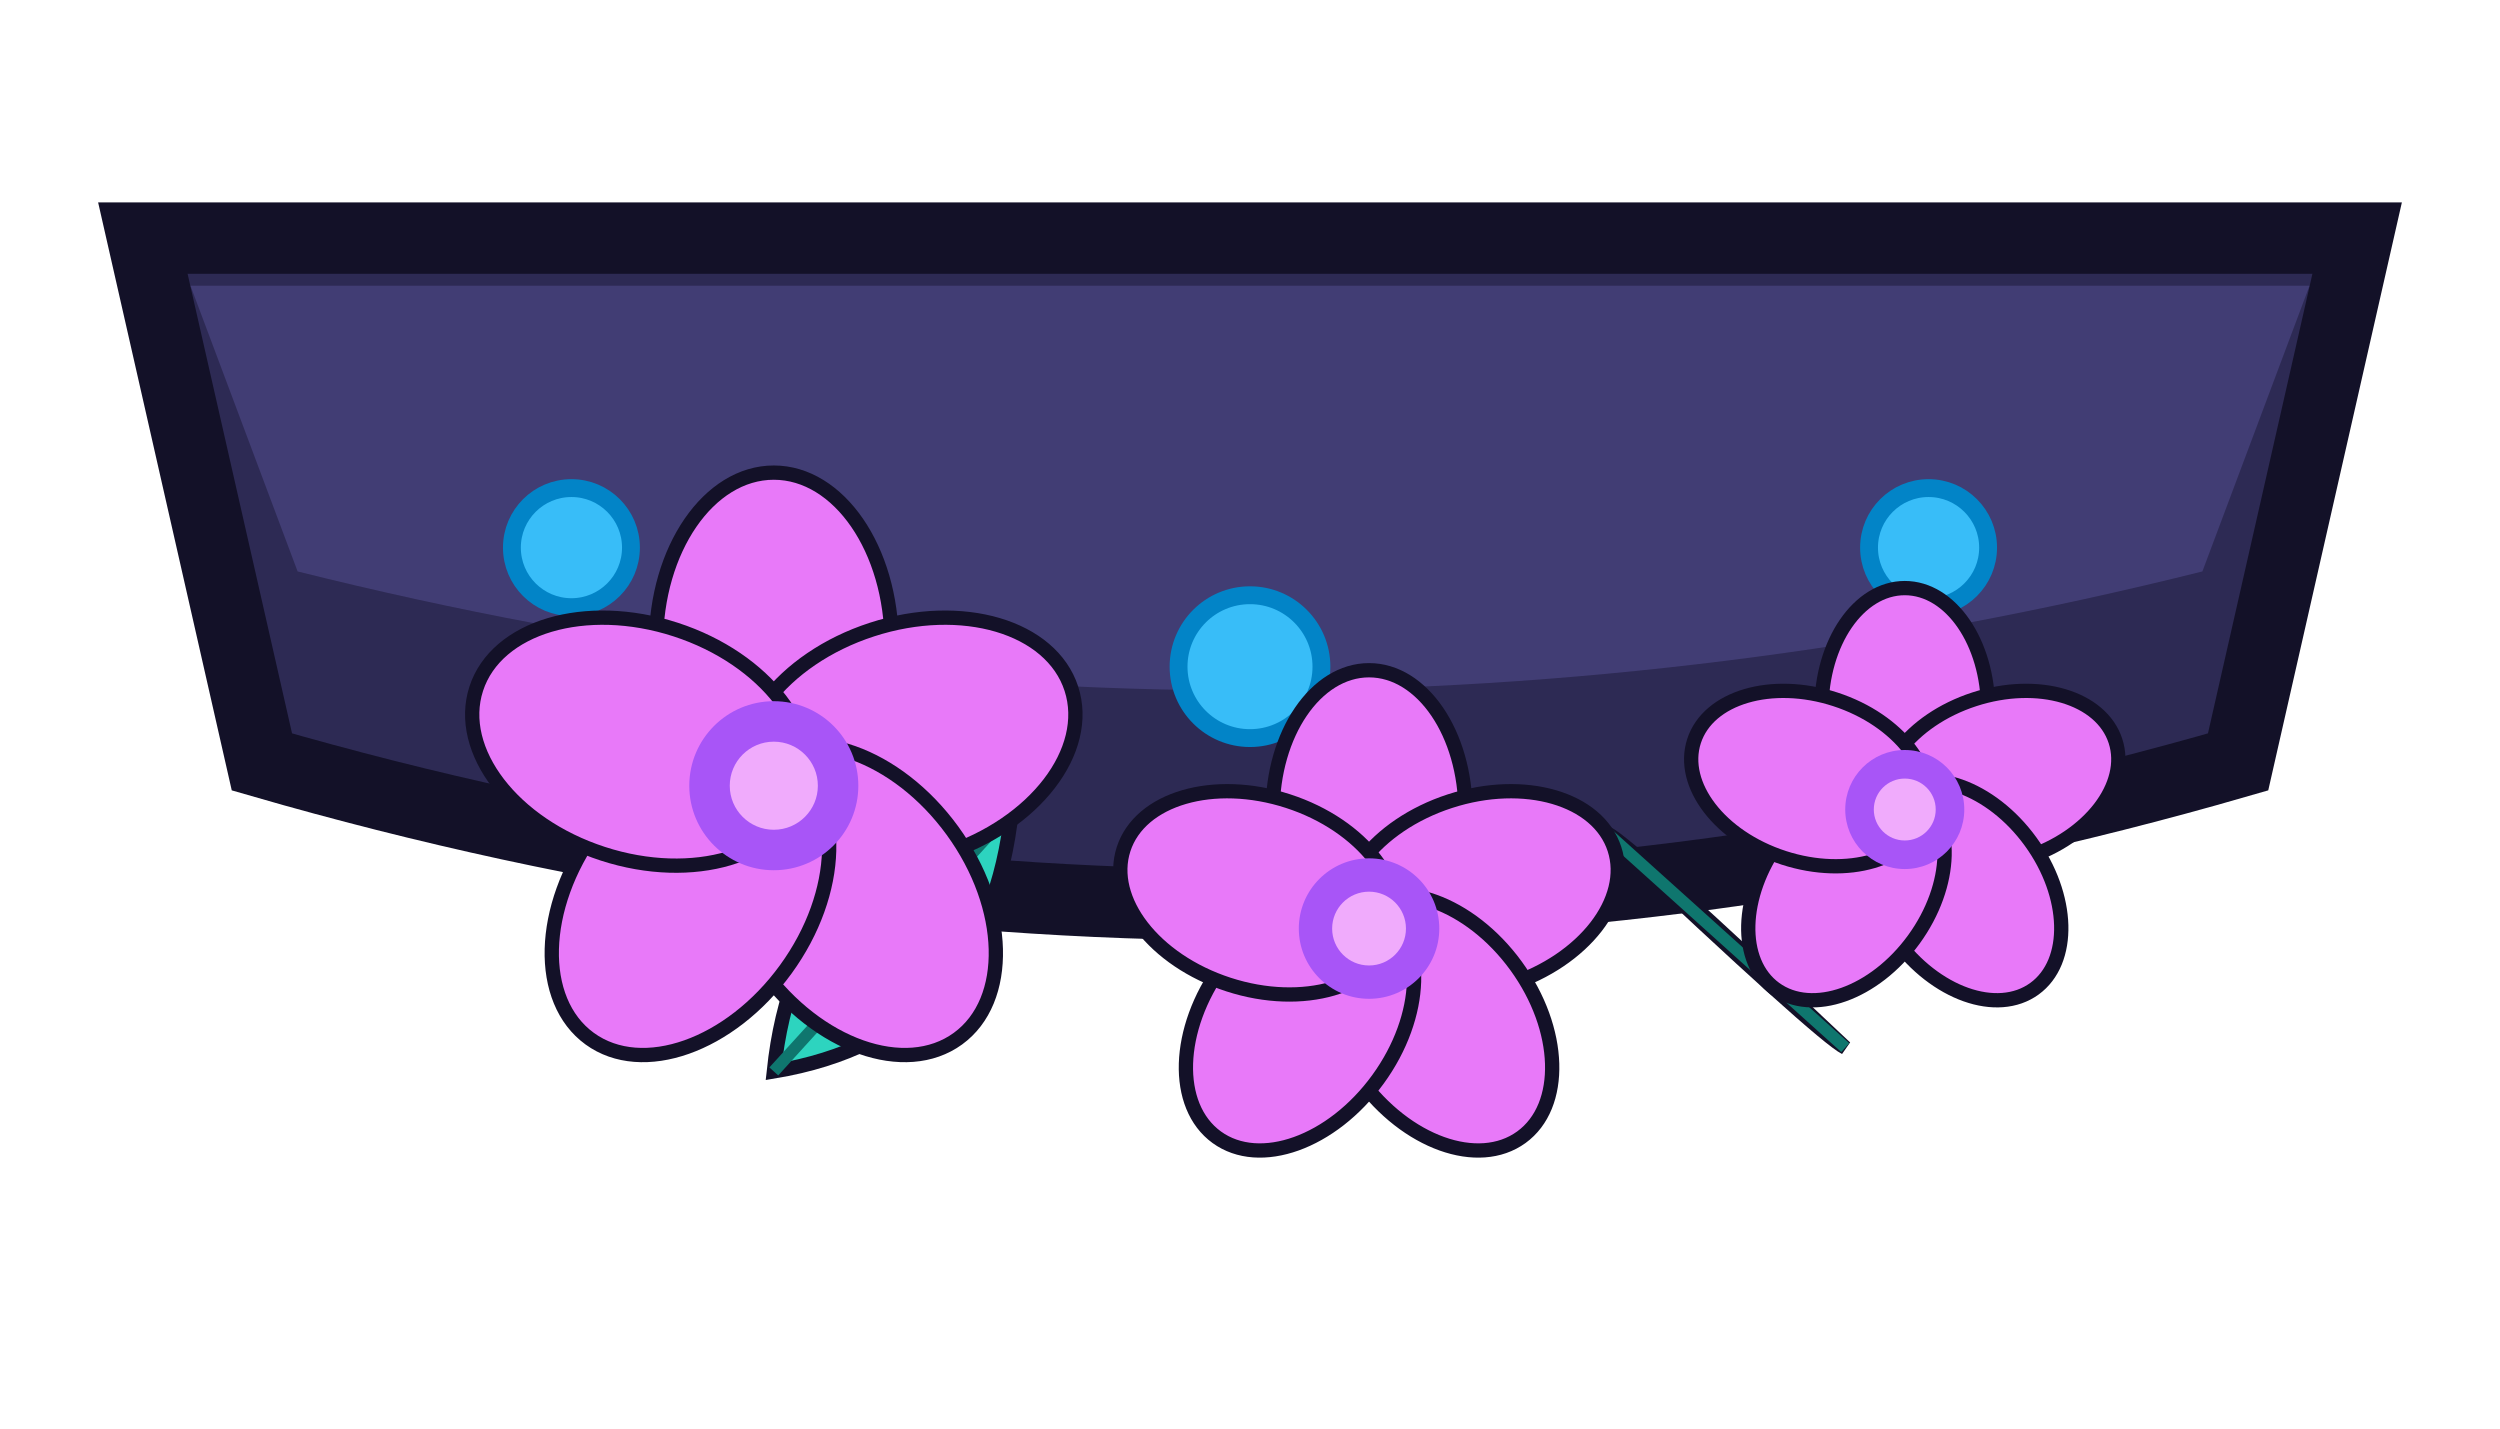
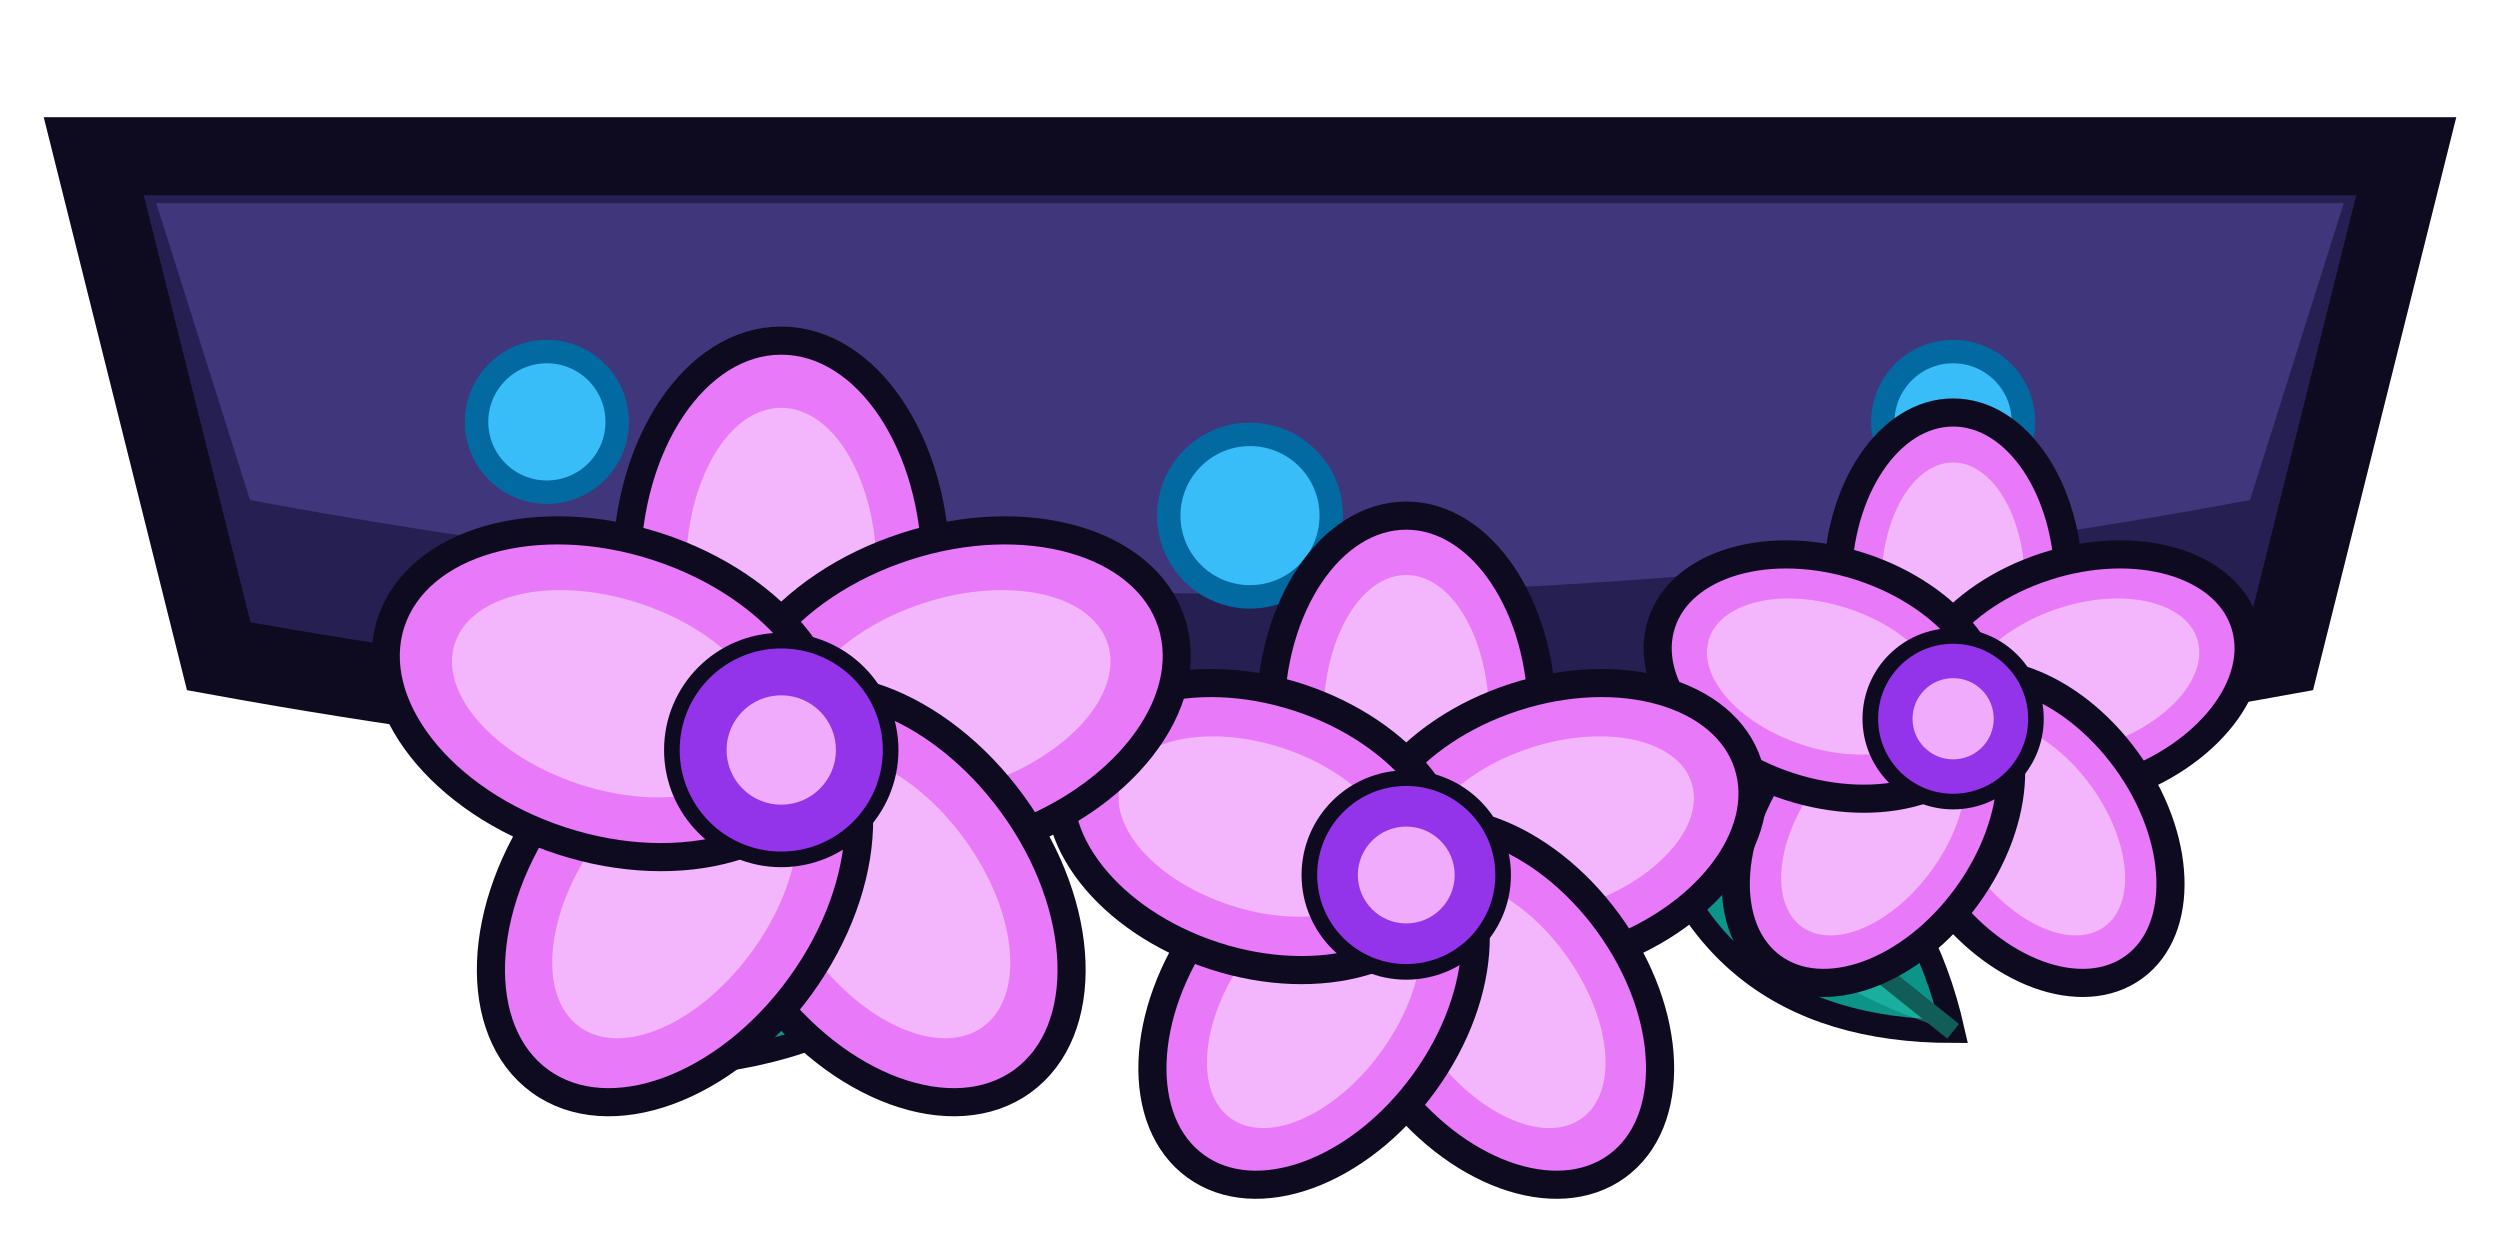
- <svg xmlns="http://www.w3.org/2000/svg" width="210" height="120" viewBox="0 0 210 120">
-   <path d="M12 20 L198 20 L188 64 Q105 88 22 64 Z" fill="#2D2A54" stroke="#131128" stroke-width="6" />
-   <path d="M16 24 L194 24 L185 48 Q105 68 25 48 Z" fill="#4A4582" opacity=".7" />
-   <circle cx="48" cy="46" r="5" fill="#38BDF8" stroke="#0284C7" stroke-width="1.5" />
-   <circle cx="105" cy="56" r="6" fill="#38BDF8" stroke="#0284C7" stroke-width="1.5" />
-   <circle cx="162" cy="46" r="5" fill="#38BDF8" stroke="#0284C7" stroke-width="1.5" />
-   <path d="M85 68 Q67 71 65 90 Q83 87 85 68 Z" fill="#2DD4BF" stroke="#131128" stroke-width="1.2" />
-   <line x1="85" y1="68" x2="65" y2="90" stroke="#0F766E" stroke-width="1" />
-   <path d="M135 70 Q137 71 155 88 Q153 87 135 70 Z" fill="#2DD4BF" stroke="#131128" stroke-width="1.2" />
-   <line x1="135" y1="70" x2="155" y2="88" stroke="#0F766E" stroke-width="1" />
-   <ellipse cx="160.0" cy="59.6" rx="7.0" ry="10.2" fill="#E879F9" stroke="#131128" stroke-width="1.2" transform="rotate(0 160.0 59.6)" />
-   <ellipse cx="168.0" cy="65.4" rx="7.0" ry="10.2" fill="#E879F9" stroke="#131128" stroke-width="1.2" transform="rotate(72 168.0 65.4)" />
-   <ellipse cx="164.9" cy="74.8" rx="7.0" ry="10.2" fill="#E879F9" stroke="#131128" stroke-width="1.2" transform="rotate(144 164.9 74.8)" />
-   <ellipse cx="155.1" cy="74.8" rx="7.0" ry="10.2" fill="#E879F9" stroke="#131128" stroke-width="1.2" transform="rotate(216 155.1 74.8)" />
-   <ellipse cx="152.0" cy="65.4" rx="7.0" ry="10.2" fill="#E879F9" stroke="#131128" stroke-width="1.2" transform="rotate(288 152.0 65.4)" />
-   <circle cx="160" cy="68" r="5.0" fill="#A855F7" />
-   <circle cx="160" cy="68" r="2.6" fill="#F0ABFC" />
-   <ellipse cx="115.0" cy="68.2" rx="8.1" ry="11.9" fill="#E879F9" stroke="#131128" stroke-width="1.2" transform="rotate(0 115.0 68.2)" />
-   <ellipse cx="124.3" cy="75.0" rx="8.1" ry="11.9" fill="#E879F9" stroke="#131128" stroke-width="1.2" transform="rotate(72 124.3 75.0)" />
-   <ellipse cx="120.8" cy="85.9" rx="8.1" ry="11.9" fill="#E879F9" stroke="#131128" stroke-width="1.2" transform="rotate(144 120.8 85.9)" />
-   <ellipse cx="109.2" cy="85.9" rx="8.1" ry="11.9" fill="#E879F9" stroke="#131128" stroke-width="1.2" transform="rotate(216 109.2 85.9)" />
-   <ellipse cx="105.7" cy="75.0" rx="8.1" ry="11.9" fill="#E879F9" stroke="#131128" stroke-width="1.2" transform="rotate(288 105.7 75.0)" />
-   <circle cx="115" cy="78" r="5.9" fill="#A855F7" />
-   <circle cx="115" cy="78" r="3.1" fill="#F0ABFC" />
-   <ellipse cx="65.0" cy="54.1" rx="9.9" ry="14.4" fill="#E879F9" stroke="#131128" stroke-width="1.2" transform="rotate(0 65.0 54.1)" />
-   <ellipse cx="76.3" cy="62.3" rx="9.9" ry="14.4" fill="#E879F9" stroke="#131128" stroke-width="1.2" transform="rotate(72 76.3 62.3)" />
-   <ellipse cx="72.0" cy="75.6" rx="9.9" ry="14.4" fill="#E879F9" stroke="#131128" stroke-width="1.2" transform="rotate(144 72.0 75.6)" />
-   <ellipse cx="58.0" cy="75.6" rx="9.9" ry="14.4" fill="#E879F9" stroke="#131128" stroke-width="1.2" transform="rotate(216 58.0 75.6)" />
-   <ellipse cx="53.7" cy="62.3" rx="9.9" ry="14.4" fill="#E879F9" stroke="#131128" stroke-width="1.2" transform="rotate(288 53.7 62.3)" />
-   <circle cx="65" cy="66" r="7.1" fill="#A855F7" />
-   <circle cx="65" cy="66" r="3.7" fill="#F0ABFC" />
+ <svg xmlns="http://www.w3.org/2000/svg" width="160" height="80" viewBox="0 0 160 80">
+   <path d="M6 10 L154 10 L146 42 Q80 54 14 42 Z" fill="#262052" stroke="#0E0B20" stroke-width="5" />
+   <path d="M10 13 L150 13 L144 32 Q80 44 16 32 Z" fill="#483E88" opacity=".75" />
+   <circle cx="35" cy="27" r="4.5" fill="#38BDF8" stroke="#0369A1" stroke-width="1.5" />
+   <circle cx="80" cy="33" r="5.2" fill="#38BDF8" stroke="#0369A1" stroke-width="1.5" />
+   <circle cx="125" cy="27" r="4.5" fill="#38BDF8" stroke="#0369A1" stroke-width="1.5" />
+   <path d="M65 48 Q47 50 45 68 Q63 66 65 48 Z" fill="#0D9488" stroke="#0E0B20" stroke-width="1.5" />
+   <path d="M65 48 Q51 54 45 68 Z" fill="#2DD4BF" opacity=".4" />
+   <line x1="65" y1="48" x2="45" y2="68" stroke="#115E59" stroke-width="1.2" />
+   <path d="M105 50 Q108.6 66 125 66 Q121.4 50 105 50 Z" fill="#0D9488" stroke="#0E0B20" stroke-width="1.5" />
+   <path d="M105 50 Q111.8 62 125 66 Z" fill="#2DD4BF" opacity=".4" />
+   <line x1="105" y1="50" x2="125" y2="66" stroke="#115E59" stroke-width="1.2" />
+   <ellipse cx="125.0" cy="37.4" rx="7.4" ry="11.0" fill="#E879F9" stroke="#0E0B20" stroke-width="1.8" transform="rotate(0 125.0 37.4)" />
+   <ellipse cx="125.0" cy="37.4" rx="4.6" ry="7.8" fill="#FDF4FF" opacity=".5" transform="rotate(0 125.0 37.4)" />
+   <ellipse cx="133.2" cy="43.3" rx="7.4" ry="11.0" fill="#E879F9" stroke="#0E0B20" stroke-width="1.8" transform="rotate(72 133.2 43.3)" />
+   <ellipse cx="133.2" cy="43.3" rx="4.6" ry="7.8" fill="#FDF4FF" opacity=".5" transform="rotate(72 133.2 43.3)" />
+   <ellipse cx="130.1" cy="53.0" rx="7.4" ry="11.0" fill="#E879F9" stroke="#0E0B20" stroke-width="1.8" transform="rotate(144 130.1 53.0)" />
+   <ellipse cx="130.1" cy="53.0" rx="4.6" ry="7.8" fill="#FDF4FF" opacity=".5" transform="rotate(144 130.1 53.0)" />
+   <ellipse cx="119.9" cy="53.0" rx="7.4" ry="11.0" fill="#E879F9" stroke="#0E0B20" stroke-width="1.8" transform="rotate(216 119.9 53.0)" />
+   <ellipse cx="119.9" cy="53.0" rx="4.6" ry="7.8" fill="#FDF4FF" opacity=".5" transform="rotate(216 119.9 53.0)" />
+   <ellipse cx="116.8" cy="43.3" rx="7.4" ry="11.0" fill="#E879F9" stroke="#0E0B20" stroke-width="1.8" transform="rotate(288 116.8 43.3)" />
+   <ellipse cx="116.8" cy="43.3" rx="4.6" ry="7.8" fill="#FDF4FF" opacity=".5" transform="rotate(288 116.8 43.3)" />
+   <circle cx="125" cy="46" r="5.3" fill="#9333EA" stroke="#0E0B20" stroke-width="1" />
+   <circle cx="125" cy="46" r="2.6" fill="#F0ABFC" />
+   <ellipse cx="90.0" cy="45.9" rx="8.7" ry="12.9" fill="#E879F9" stroke="#0E0B20" stroke-width="1.8" transform="rotate(0 90.0 45.9)" />
+   <ellipse cx="90.0" cy="45.9" rx="5.3" ry="9.1" fill="#FDF4FF" opacity=".5" transform="rotate(0 90.0 45.9)" />
+   <ellipse cx="99.6" cy="52.9" rx="8.7" ry="12.9" fill="#E879F9" stroke="#0E0B20" stroke-width="1.8" transform="rotate(72 99.6 52.9)" />
+   <ellipse cx="99.6" cy="52.9" rx="5.3" ry="9.1" fill="#FDF4FF" opacity=".5" transform="rotate(72 99.6 52.9)" />
+   <ellipse cx="95.9" cy="64.2" rx="8.7" ry="12.9" fill="#E879F9" stroke="#0E0B20" stroke-width="1.8" transform="rotate(144 95.9 64.2)" />
+   <ellipse cx="95.9" cy="64.2" rx="5.3" ry="9.1" fill="#FDF4FF" opacity=".5" transform="rotate(144 95.9 64.2)" />
+   <ellipse cx="84.1" cy="64.2" rx="8.7" ry="12.9" fill="#E879F9" stroke="#0E0B20" stroke-width="1.8" transform="rotate(216 84.1 64.2)" />
+   <ellipse cx="84.1" cy="64.2" rx="5.3" ry="9.1" fill="#FDF4FF" opacity=".5" transform="rotate(216 84.1 64.2)" />
+   <ellipse cx="80.4" cy="52.9" rx="8.7" ry="12.9" fill="#E879F9" stroke="#0E0B20" stroke-width="1.8" transform="rotate(288 80.4 52.9)" />
+   <ellipse cx="80.4" cy="52.9" rx="5.3" ry="9.1" fill="#FDF4FF" opacity=".5" transform="rotate(288 80.4 52.9)" />
+   <circle cx="90" cy="56" r="6.2" fill="#9333EA" stroke="#0E0B20" stroke-width="1" />
+   <circle cx="90" cy="56" r="3.1" fill="#F0ABFC" />
+   <ellipse cx="50.0" cy="36.5" rx="9.9" ry="14.7" fill="#E879F9" stroke="#0E0B20" stroke-width="1.8" transform="rotate(0 50.0 36.5)" />
+   <ellipse cx="50.0" cy="36.5" rx="6.1" ry="10.4" fill="#FDF4FF" opacity=".5" transform="rotate(0 50.0 36.5)" />
+   <ellipse cx="61.0" cy="44.4" rx="9.9" ry="14.7" fill="#E879F9" stroke="#0E0B20" stroke-width="1.8" transform="rotate(72 61.0 44.4)" />
+   <ellipse cx="61.0" cy="44.4" rx="6.1" ry="10.4" fill="#FDF4FF" opacity=".5" transform="rotate(72 61.0 44.4)" />
+   <ellipse cx="56.8" cy="57.3" rx="9.9" ry="14.7" fill="#E879F9" stroke="#0E0B20" stroke-width="1.8" transform="rotate(144 56.8 57.3)" />
+   <ellipse cx="56.8" cy="57.3" rx="6.1" ry="10.4" fill="#FDF4FF" opacity=".5" transform="rotate(144 56.8 57.3)" />
+   <ellipse cx="43.2" cy="57.3" rx="9.9" ry="14.7" fill="#E879F9" stroke="#0E0B20" stroke-width="1.8" transform="rotate(216 43.2 57.3)" />
+   <ellipse cx="43.2" cy="57.3" rx="6.1" ry="10.4" fill="#FDF4FF" opacity=".5" transform="rotate(216 43.2 57.3)" />
+   <ellipse cx="39.0" cy="44.4" rx="9.9" ry="14.7" fill="#E879F9" stroke="#0E0B20" stroke-width="1.8" transform="rotate(288 39.0 44.4)" />
+   <ellipse cx="39.0" cy="44.4" rx="6.1" ry="10.4" fill="#FDF4FF" opacity=".5" transform="rotate(288 39.0 44.4)" />
+   <circle cx="50" cy="48" r="7.0" fill="#9333EA" stroke="#0E0B20" stroke-width="1" />
+   <circle cx="50" cy="48" r="3.5" fill="#F0ABFC" />
</svg>
